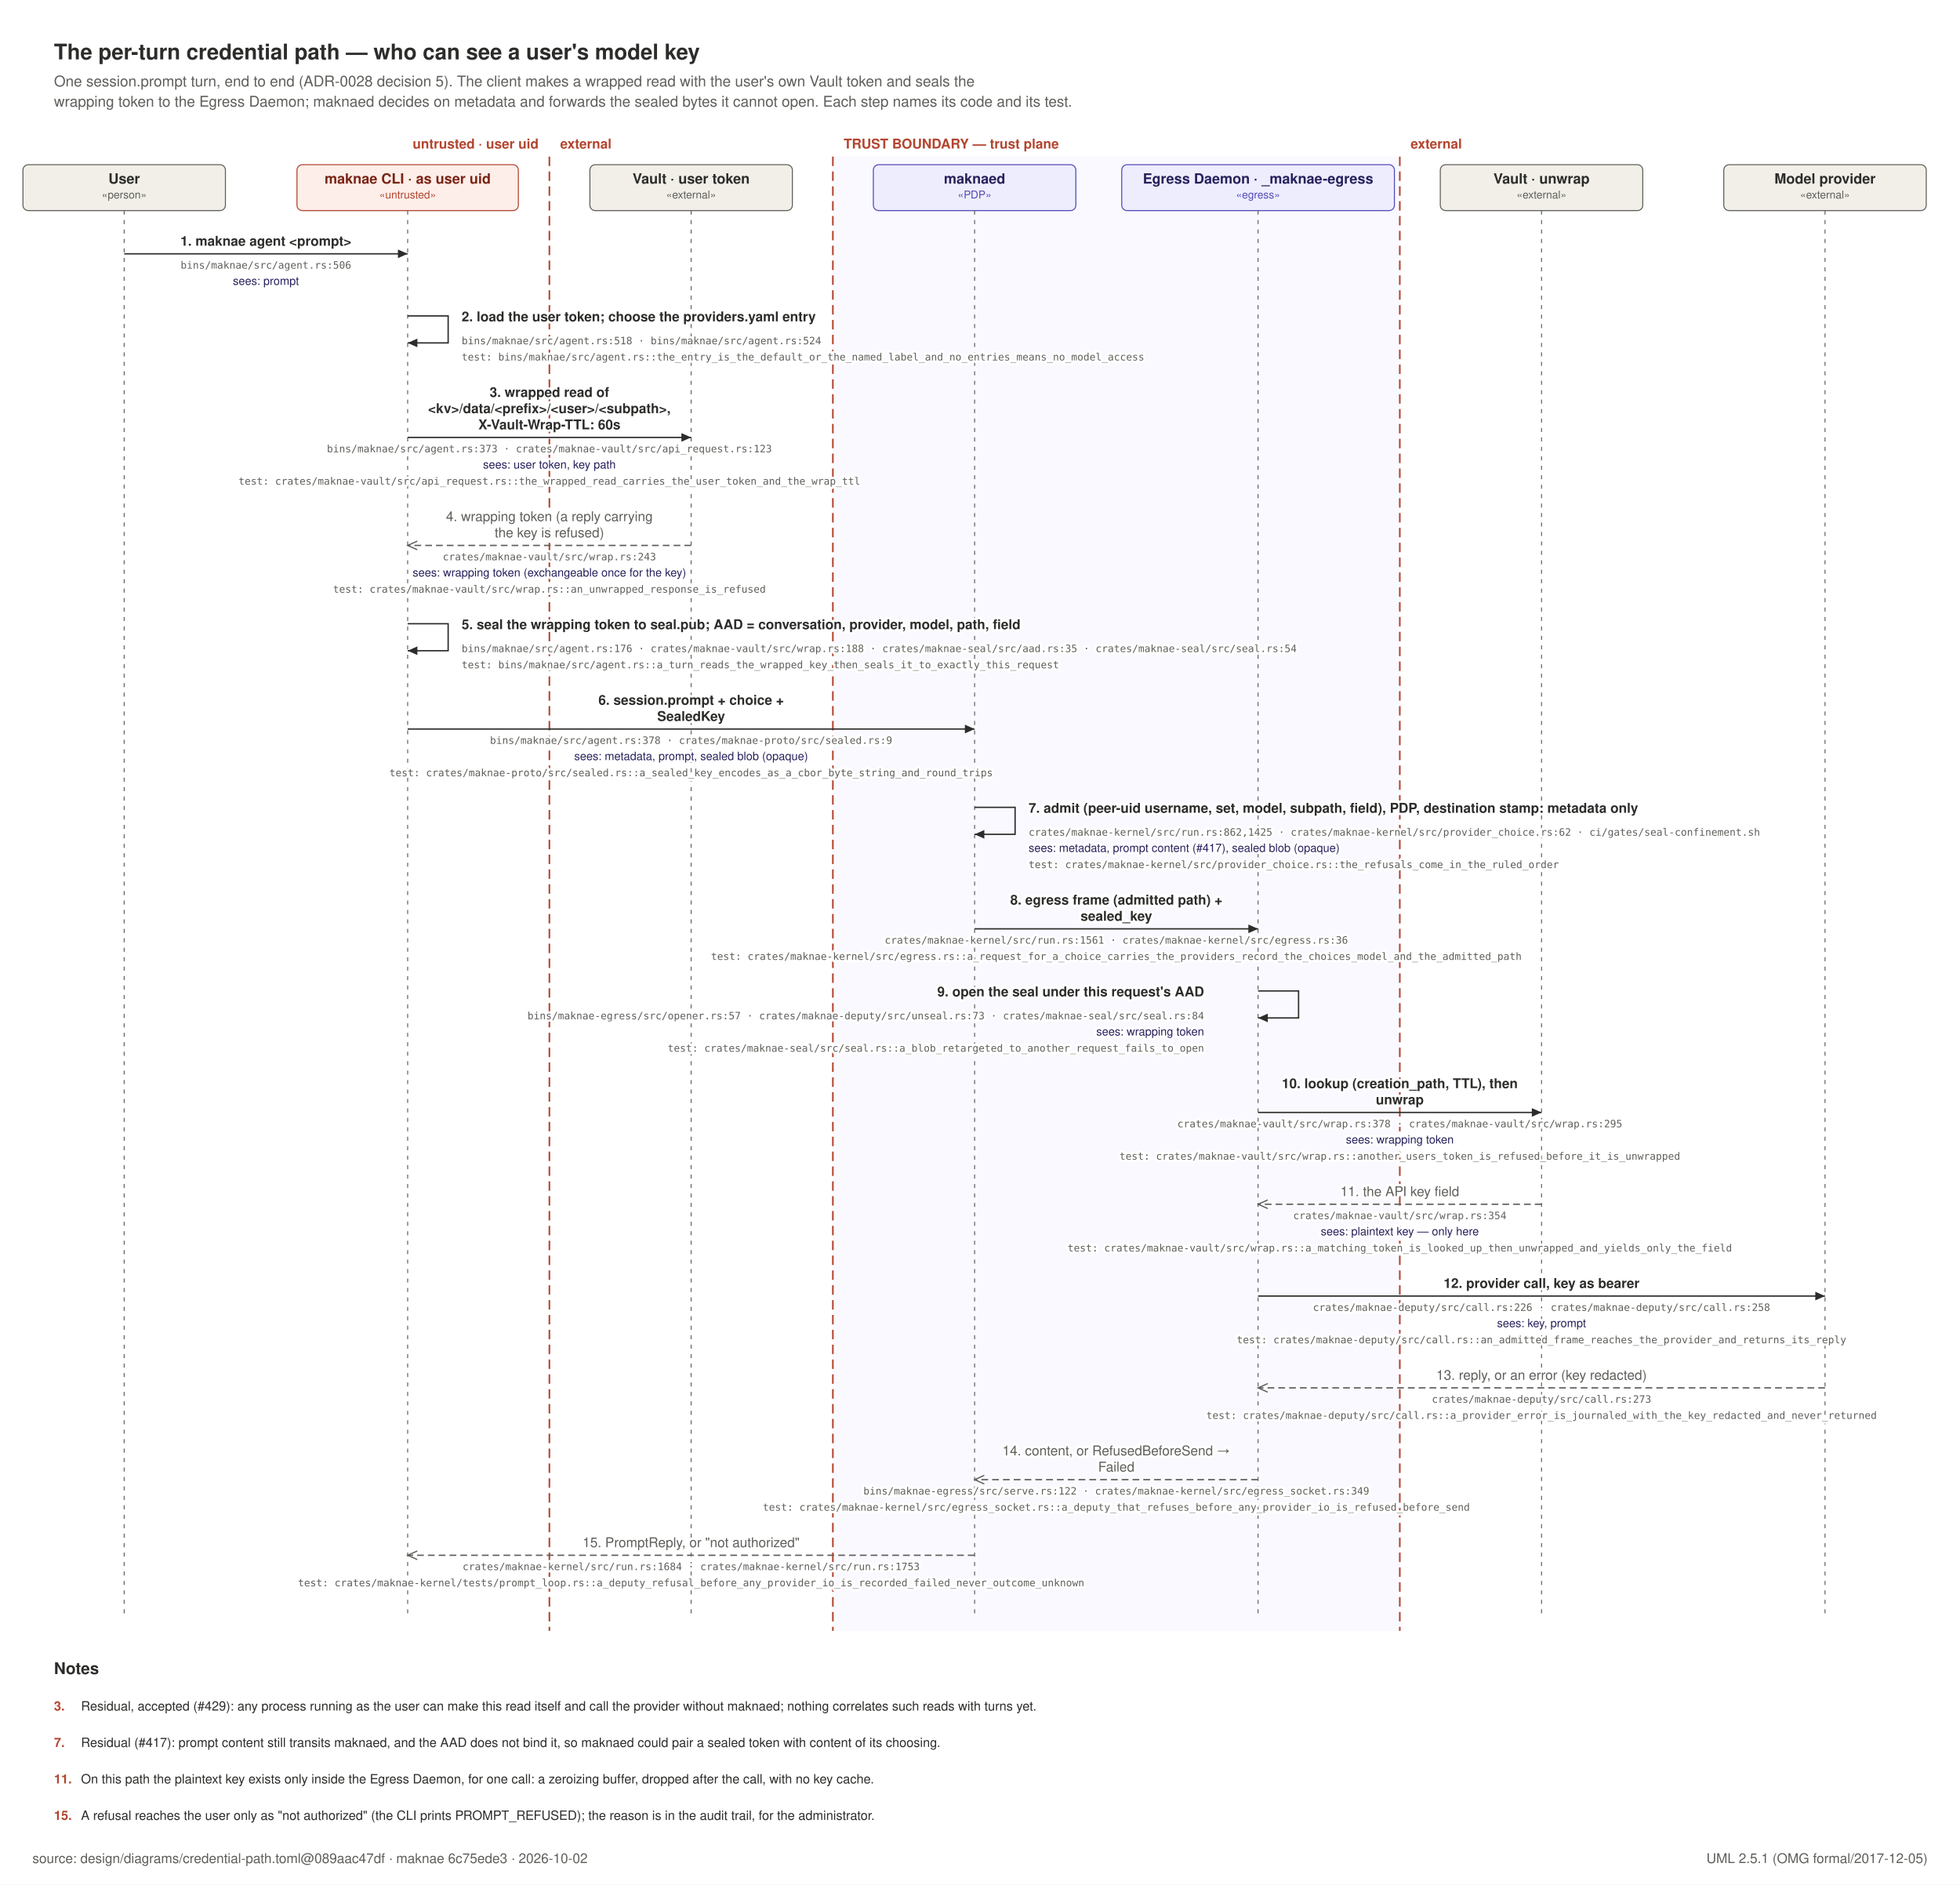
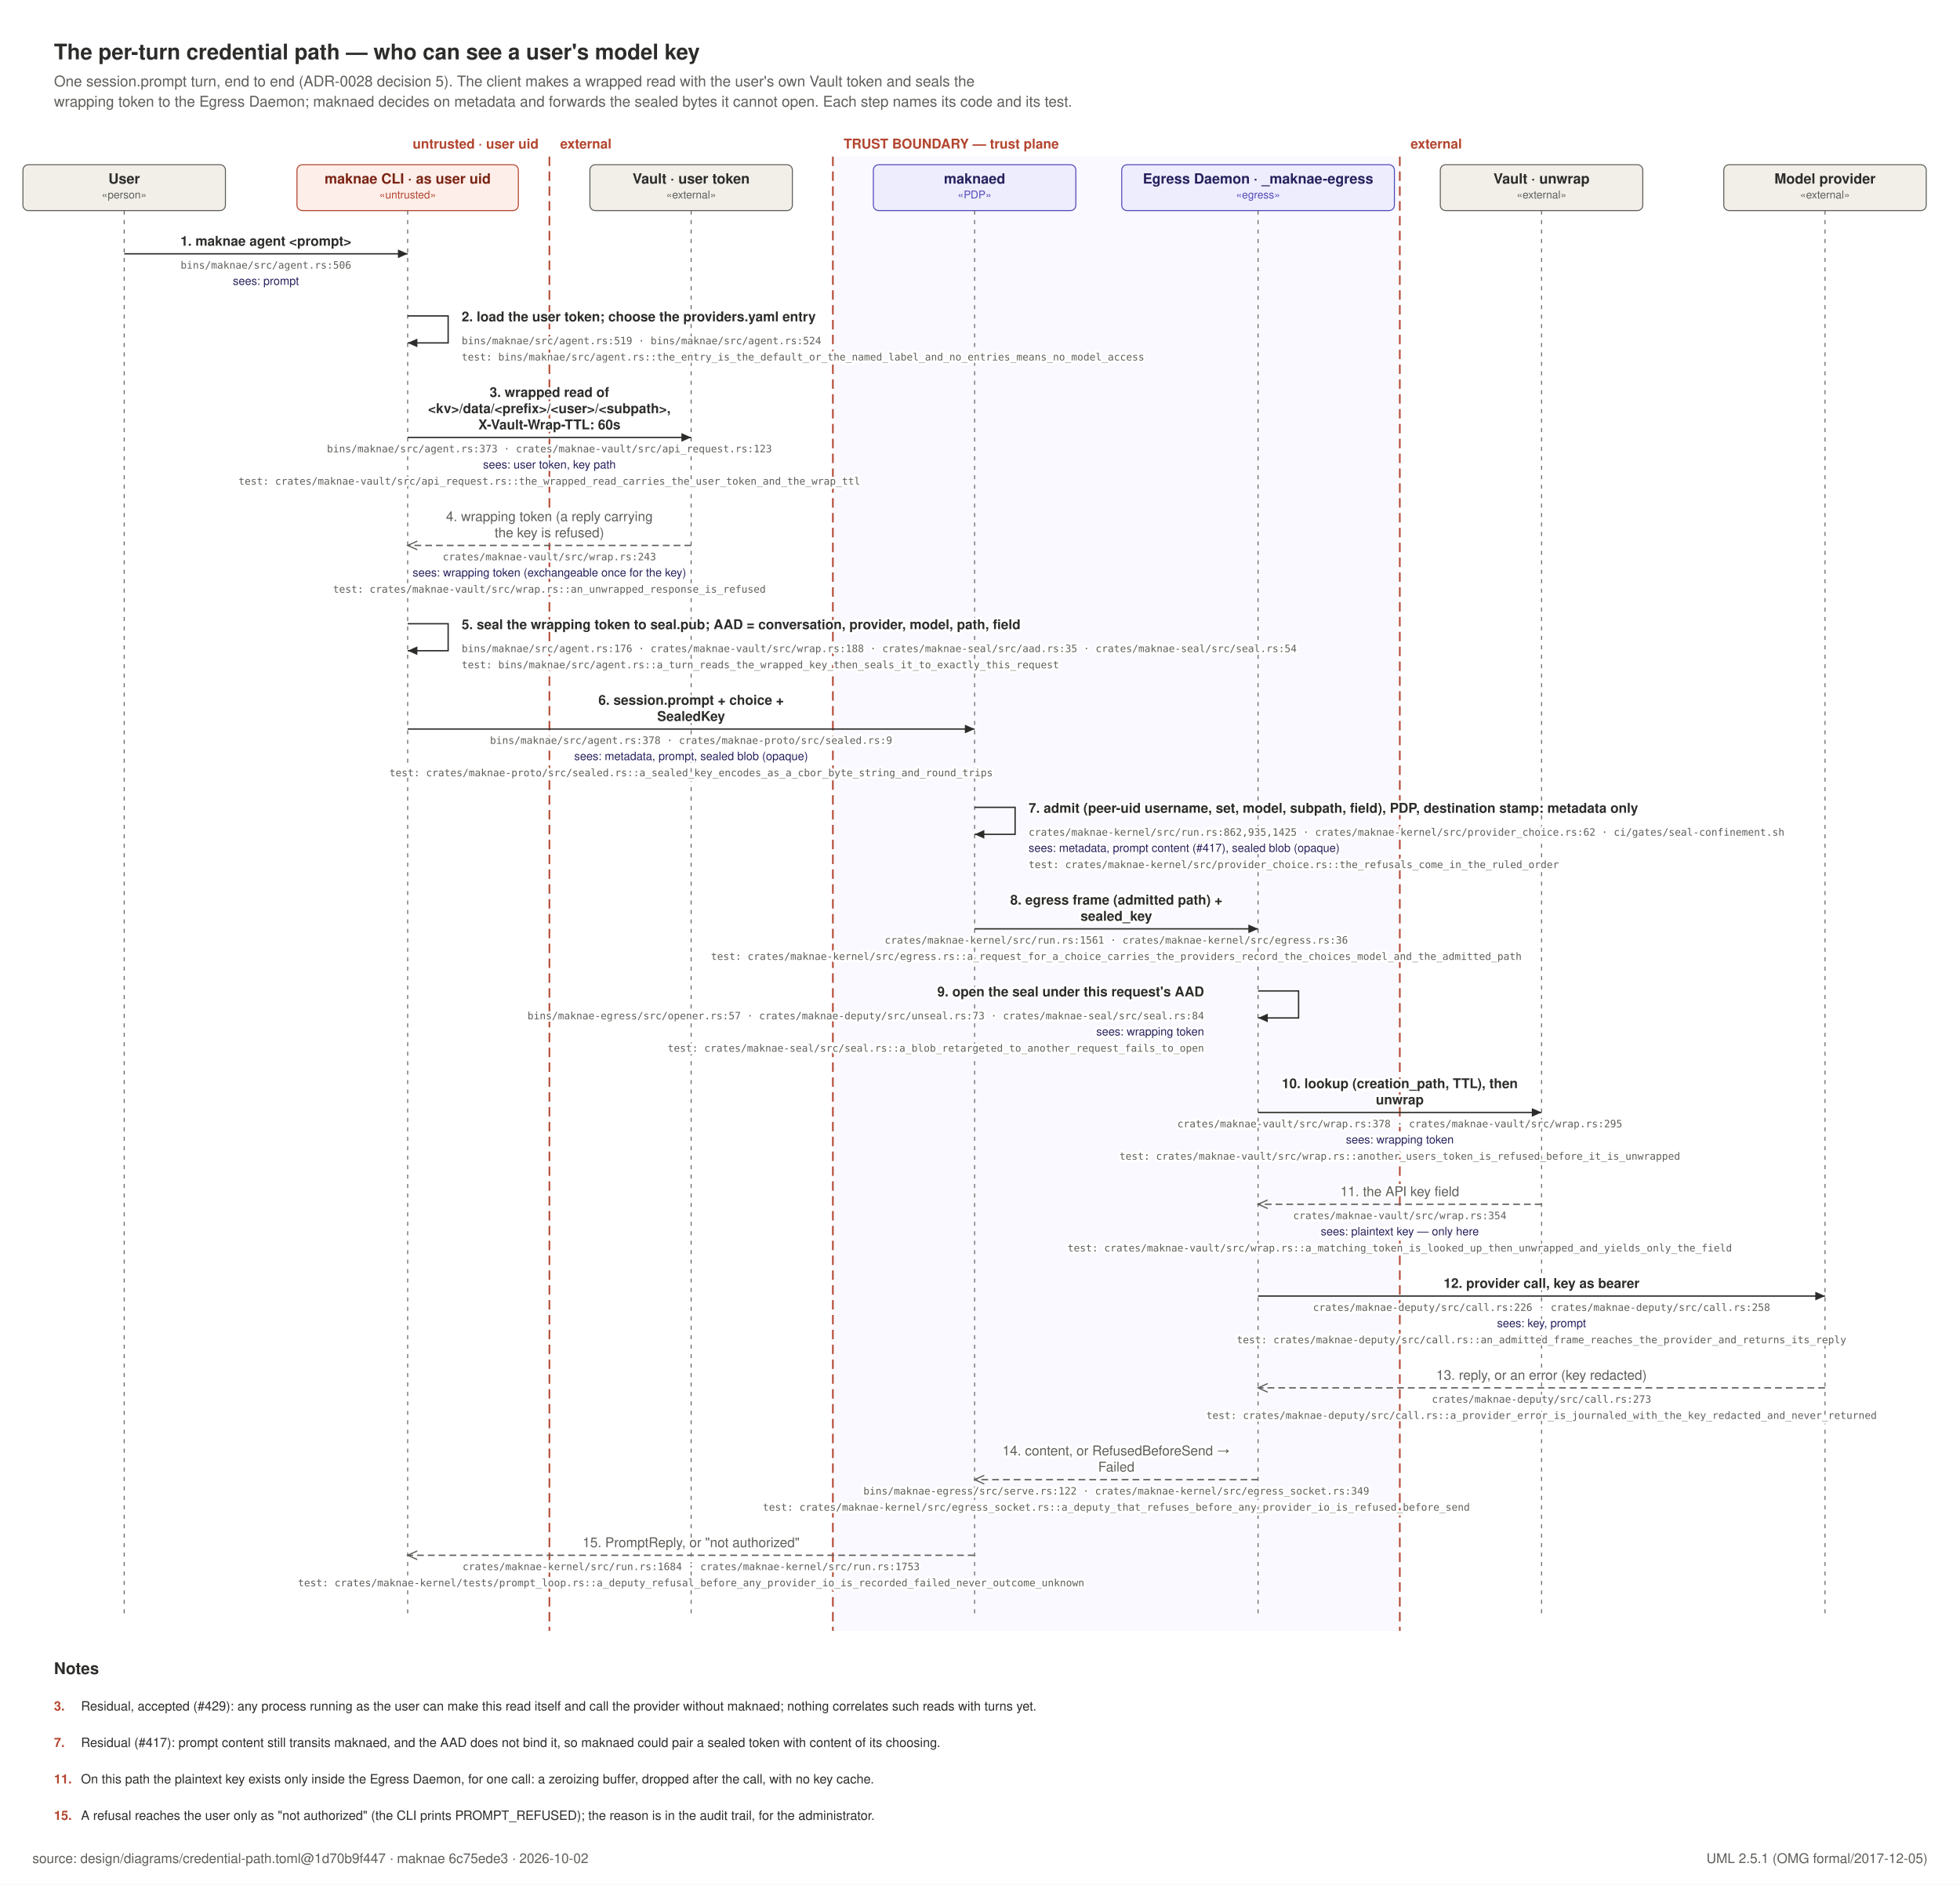
<svg xmlns="http://www.w3.org/2000/svg" width="1452" height="1396" viewBox="0 0 1452 1396" role="img">
  <rect x="0" y="0" width="1452" height="1396" fill="#FFFFFF" />
  <text x="40" y="44" text-anchor="start" font-family="Helvetica, Arial, sans-serif" font-size="16" font-weight="600" fill="#2C2C2A">The per-turn credential path — who can see a user's model key</text>
  <text x="40" y="64" text-anchor="start" font-family="Helvetica, Arial, sans-serif" font-size="11" font-weight="400" fill="#5F5E5A">One session.prompt turn, end to end (ADR-0028 decision 5). The client makes a wrapped read with the user's own Vault token and seals the</text>
  <text x="40" y="79" text-anchor="start" font-family="Helvetica, Arial, sans-serif" font-size="11" font-weight="400" fill="#5F5E5A">wrapping token to the Egress Daemon; maknaed decides on metadata and forwards the sealed bytes it cannot open. Each step names its code and its test.</text>
  <defs>
    <marker id="call" viewBox="0 0 10 10" refX="9" refY="5" markerWidth="8" markerHeight="8" orient="auto-start-reverse">
      <path d="M 0 1 L 9 5 L 0 9 z" fill="#2C2C2A" />
    </marker>
    <marker id="rep" viewBox="0 0 10 10" refX="9" refY="5" markerWidth="8" markerHeight="8" orient="auto-start-reverse">
      <path d="M 0 1 L 9 5 L 0 9" fill="none" stroke="#5F5E5A" stroke-width="1.1" />
    </marker>
  </defs>
  <line x1="407.0" y1="116" x2="407.0" y2="1208" stroke="#B3452F" stroke-width="1.2" stroke-dasharray="7 4" />
  <text x="399.0" y="110" text-anchor="end" font-family="Helvetica, Arial, sans-serif" font-size="10" font-weight="600" fill="#B3452F">untrusted · user uid</text>
  <text x="415.0" y="110" text-anchor="start" font-family="Helvetica, Arial, sans-serif" font-size="10" font-weight="600" fill="#B3452F">external</text>
  <rect x="617.0" y="116" width="420.0" height="1092" fill="#EEEDFE" opacity="0.35" />
  <line x1="617.0" y1="116" x2="617.0" y2="1208" stroke="#B3452F" stroke-width="1.2" stroke-dasharray="7 4" />
  <text x="625.0" y="110" text-anchor="start" font-family="Helvetica, Arial, sans-serif" font-size="10" font-weight="600" fill="#B3452F">TRUST BOUNDARY — trust plane</text>
  <line x1="1037.0" y1="116" x2="1037.0" y2="1208" stroke="#B3452F" stroke-width="1.2" stroke-dasharray="7 4" />
  <text x="1045.0" y="110" text-anchor="start" font-family="Helvetica, Arial, sans-serif" font-size="10" font-weight="600" fill="#B3452F">external</text>
  <rect x="17.0" y="122" width="150" height="34" rx="4" fill="#F1EFE8" stroke="#5F5E5A" stroke-width="0.75" />
  <text x="92" y="136" text-anchor="middle" font-family="Helvetica, Arial, sans-serif" font-size="10.5" font-weight="600" fill="#2C2C2A">User</text>
  <text x="92" y="147" text-anchor="middle" font-family="Helvetica, Arial, sans-serif" font-size="8" font-weight="400" fill="#5F5E5A">«person»</text>
  <line x1="92" y1="156" x2="92" y2="1196" stroke="#5F5E5A" stroke-width="0.7" stroke-dasharray="3 4" />
  <rect x="220.0" y="122" width="164" height="34" rx="4" fill="#FDEEE9" stroke="#B3452F" stroke-width="0.75" />
  <text x="302" y="136" text-anchor="middle" font-family="Helvetica, Arial, sans-serif" font-size="10.5" font-weight="600" fill="#7A2415">maknae CLI · as user uid</text>
  <text x="302" y="147" text-anchor="middle" font-family="Helvetica, Arial, sans-serif" font-size="8" font-weight="400" fill="#B3452F">«untrusted»</text>
  <line x1="302" y1="156" x2="302" y2="1196" stroke="#5F5E5A" stroke-width="0.7" stroke-dasharray="3 4" />
  <rect x="437.0" y="122" width="150" height="34" rx="4" fill="#F1EFE8" stroke="#5F5E5A" stroke-width="0.75" />
  <text x="512" y="136" text-anchor="middle" font-family="Helvetica, Arial, sans-serif" font-size="10.5" font-weight="600" fill="#2C2C2A">Vault · user token</text>
  <text x="512" y="147" text-anchor="middle" font-family="Helvetica, Arial, sans-serif" font-size="8" font-weight="400" fill="#5F5E5A">«external»</text>
  <line x1="512" y1="156" x2="512" y2="1196" stroke="#5F5E5A" stroke-width="0.7" stroke-dasharray="3 4" />
  <rect x="647.0" y="122" width="150" height="34" rx="4" fill="#EEEDFE" stroke="#534AB7" stroke-width="0.75" />
  <text x="722" y="136" text-anchor="middle" font-family="Helvetica, Arial, sans-serif" font-size="10.5" font-weight="600" fill="#26215C">maknaed</text>
  <text x="722" y="147" text-anchor="middle" font-family="Helvetica, Arial, sans-serif" font-size="8" font-weight="400" fill="#534AB7">«PDP»</text>
  <line x1="722" y1="156" x2="722" y2="1196" stroke="#5F5E5A" stroke-width="0.7" stroke-dasharray="3 4" />
  <rect x="831.0" y="122" width="202" height="34" rx="4" fill="#EEEDFE" stroke="#534AB7" stroke-width="0.75" />
  <text x="932" y="136" text-anchor="middle" font-family="Helvetica, Arial, sans-serif" font-size="10.5" font-weight="600" fill="#26215C">Egress Daemon · _maknae-egress</text>
  <text x="932" y="147" text-anchor="middle" font-family="Helvetica, Arial, sans-serif" font-size="8" font-weight="400" fill="#534AB7">«egress»</text>
  <line x1="932" y1="156" x2="932" y2="1196" stroke="#5F5E5A" stroke-width="0.7" stroke-dasharray="3 4" />
  <rect x="1067.0" y="122" width="150" height="34" rx="4" fill="#F1EFE8" stroke="#5F5E5A" stroke-width="0.75" />
  <text x="1142" y="136" text-anchor="middle" font-family="Helvetica, Arial, sans-serif" font-size="10.5" font-weight="600" fill="#2C2C2A">Vault · unwrap</text>
  <text x="1142" y="147" text-anchor="middle" font-family="Helvetica, Arial, sans-serif" font-size="8" font-weight="400" fill="#5F5E5A">«external»</text>
  <line x1="1142" y1="156" x2="1142" y2="1196" stroke="#5F5E5A" stroke-width="0.7" stroke-dasharray="3 4" />
  <rect x="1277.0" y="122" width="150" height="34" rx="4" fill="#F1EFE8" stroke="#5F5E5A" stroke-width="0.75" />
  <text x="1352" y="136" text-anchor="middle" font-family="Helvetica, Arial, sans-serif" font-size="10.5" font-weight="600" fill="#2C2C2A">Model provider</text>
  <text x="1352" y="147" text-anchor="middle" font-family="Helvetica, Arial, sans-serif" font-size="8" font-weight="400" fill="#5F5E5A">«external»</text>
  <line x1="1352" y1="156" x2="1352" y2="1196" stroke="#5F5E5A" stroke-width="0.7" stroke-dasharray="3 4" />
  <line x1="92" y1="188" x2="302" y2="188" stroke="#2C2C2A" stroke-width="1" marker-end="url(#call)" />
  <text x="197.0" y="182" text-anchor="middle" font-family="Helvetica, Arial, sans-serif" font-size="10" font-weight="600" fill="#2C2C2A" stroke="#FFFFFF" stroke-width="3.5" paint-order="stroke" stroke-linejoin="round">1. maknae agent &lt;prompt&gt;</text>
  <text x="197.0" y="199" text-anchor="middle" font-family="ui-monospace, SFMono-Regular, Menlo, monospace" font-size="7.5" font-weight="400" fill="#5F5E5A" stroke="#FFFFFF" stroke-width="3.5" paint-order="stroke" stroke-linejoin="round">bins/maknae/src/agent.rs:506</text>
  <text x="197.0" y="211" text-anchor="middle" font-family="Helvetica, Arial, sans-serif" font-size="8.5" font-weight="400" fill="#26215C" stroke="#FFFFFF" stroke-width="3.5" paint-order="stroke" stroke-linejoin="round">sees: prompt</text>
  <path d="M 302 234 h 30 v 20 h -30" fill="none" stroke="#2C2C2A" stroke-width="1" marker-end="url(#call)" />
  <text x="342" y="238" text-anchor="start" font-family="Helvetica, Arial, sans-serif" font-size="10" font-weight="600" fill="#2C2C2A" stroke="#FFFFFF" stroke-width="3.5" paint-order="stroke" stroke-linejoin="round">2. load the user token; choose the providers.yaml entry</text>
-   <text x="342" y="255" text-anchor="start" font-family="ui-monospace, SFMono-Regular, Menlo, monospace" font-size="7.5" font-weight="400" fill="#5F5E5A" stroke="#FFFFFF" stroke-width="3.5" paint-order="stroke" stroke-linejoin="round">bins/maknae/src/agent.rs:518 · bins/maknae/src/agent.rs:524</text>
+   <text x="342" y="255" text-anchor="start" font-family="ui-monospace, SFMono-Regular, Menlo, monospace" font-size="7.5" font-weight="400" fill="#5F5E5A" stroke="#FFFFFF" stroke-width="3.5" paint-order="stroke" stroke-linejoin="round">bins/maknae/src/agent.rs:519 · bins/maknae/src/agent.rs:524</text>
  <text x="342" y="267" text-anchor="start" font-family="ui-monospace, SFMono-Regular, Menlo, monospace" font-size="7.5" font-weight="400" fill="#5F5E5A" stroke="#FFFFFF" stroke-width="3.5" paint-order="stroke" stroke-linejoin="round">test: bins/maknae/src/agent.rs::the_entry_is_the_default_or_the_named_label_and_no_entries_means_no_model_access</text>
  <line x1="302" y1="324" x2="512" y2="324" stroke="#2C2C2A" stroke-width="1" marker-end="url(#call)" />
  <text x="407.0" y="294" text-anchor="middle" font-family="Helvetica, Arial, sans-serif" font-size="10" font-weight="600" fill="#2C2C2A" stroke="#FFFFFF" stroke-width="3.5" paint-order="stroke" stroke-linejoin="round">3. wrapped read of</text>
  <text x="407.0" y="306" text-anchor="middle" font-family="Helvetica, Arial, sans-serif" font-size="10" font-weight="600" fill="#2C2C2A" stroke="#FFFFFF" stroke-width="3.5" paint-order="stroke" stroke-linejoin="round">&lt;kv&gt;/data/&lt;prefix&gt;/&lt;user&gt;/&lt;subpath&gt;,</text>
  <text x="407.0" y="318" text-anchor="middle" font-family="Helvetica, Arial, sans-serif" font-size="10" font-weight="600" fill="#2C2C2A" stroke="#FFFFFF" stroke-width="3.5" paint-order="stroke" stroke-linejoin="round">X-Vault-Wrap-TTL: 60s</text>
  <text x="407.0" y="335" text-anchor="middle" font-family="ui-monospace, SFMono-Regular, Menlo, monospace" font-size="7.5" font-weight="400" fill="#5F5E5A" stroke="#FFFFFF" stroke-width="3.5" paint-order="stroke" stroke-linejoin="round">bins/maknae/src/agent.rs:373 · crates/maknae-vault/src/api_request.rs:123</text>
  <text x="407.0" y="347" text-anchor="middle" font-family="Helvetica, Arial, sans-serif" font-size="8.5" font-weight="400" fill="#26215C" stroke="#FFFFFF" stroke-width="3.5" paint-order="stroke" stroke-linejoin="round">sees: user token, key path</text>
  <text x="407.0" y="359" text-anchor="middle" font-family="ui-monospace, SFMono-Regular, Menlo, monospace" font-size="7.5" font-weight="400" fill="#5F5E5A" stroke="#FFFFFF" stroke-width="3.5" paint-order="stroke" stroke-linejoin="round">test: crates/maknae-vault/src/api_request.rs::the_wrapped_read_carries_the_user_token_and_the_wrap_ttl</text>
  <line x1="512" y1="404" x2="302" y2="404" stroke="#5F5E5A" stroke-width="1" stroke-dasharray="5 3" marker-end="url(#rep)" />
  <text x="407.0" y="386" text-anchor="middle" font-family="Helvetica, Arial, sans-serif" font-size="10" font-weight="400" fill="#5F5E5A" stroke="#FFFFFF" stroke-width="3.5" paint-order="stroke" stroke-linejoin="round">4. wrapping token (a reply carrying</text>
  <text x="407.0" y="398" text-anchor="middle" font-family="Helvetica, Arial, sans-serif" font-size="10" font-weight="400" fill="#5F5E5A" stroke="#FFFFFF" stroke-width="3.5" paint-order="stroke" stroke-linejoin="round">the key is refused)</text>
  <text x="407.0" y="415" text-anchor="middle" font-family="ui-monospace, SFMono-Regular, Menlo, monospace" font-size="7.5" font-weight="400" fill="#5F5E5A" stroke="#FFFFFF" stroke-width="3.5" paint-order="stroke" stroke-linejoin="round">crates/maknae-vault/src/wrap.rs:243</text>
  <text x="407.0" y="427" text-anchor="middle" font-family="Helvetica, Arial, sans-serif" font-size="8.5" font-weight="400" fill="#26215C" stroke="#FFFFFF" stroke-width="3.5" paint-order="stroke" stroke-linejoin="round">sees: wrapping token (exchangeable once for the key)</text>
  <text x="407.0" y="439" text-anchor="middle" font-family="ui-monospace, SFMono-Regular, Menlo, monospace" font-size="7.5" font-weight="400" fill="#5F5E5A" stroke="#FFFFFF" stroke-width="3.5" paint-order="stroke" stroke-linejoin="round">test: crates/maknae-vault/src/wrap.rs::an_unwrapped_response_is_refused</text>
  <path d="M 302 462 h 30 v 20 h -30" fill="none" stroke="#2C2C2A" stroke-width="1" marker-end="url(#call)" />
  <text x="342" y="466" text-anchor="start" font-family="Helvetica, Arial, sans-serif" font-size="10" font-weight="600" fill="#2C2C2A" stroke="#FFFFFF" stroke-width="3.5" paint-order="stroke" stroke-linejoin="round">5. seal the wrapping token to seal.pub; AAD = conversation, provider, model, path, field</text>
  <text x="342" y="483" text-anchor="start" font-family="ui-monospace, SFMono-Regular, Menlo, monospace" font-size="7.5" font-weight="400" fill="#5F5E5A" stroke="#FFFFFF" stroke-width="3.5" paint-order="stroke" stroke-linejoin="round">bins/maknae/src/agent.rs:176 · crates/maknae-vault/src/wrap.rs:188 · crates/maknae-seal/src/aad.rs:35 · crates/maknae-seal/src/seal.rs:54</text>
  <text x="342" y="495" text-anchor="start" font-family="ui-monospace, SFMono-Regular, Menlo, monospace" font-size="7.5" font-weight="400" fill="#5F5E5A" stroke="#FFFFFF" stroke-width="3.5" paint-order="stroke" stroke-linejoin="round">test: bins/maknae/src/agent.rs::a_turn_reads_the_wrapped_key_then_seals_it_to_exactly_this_request</text>
  <line x1="302" y1="540" x2="722" y2="540" stroke="#2C2C2A" stroke-width="1" marker-end="url(#call)" />
  <text x="512.0" y="522" text-anchor="middle" font-family="Helvetica, Arial, sans-serif" font-size="10" font-weight="600" fill="#2C2C2A" stroke="#FFFFFF" stroke-width="3.5" paint-order="stroke" stroke-linejoin="round">6. session.prompt + choice +</text>
  <text x="512.0" y="534" text-anchor="middle" font-family="Helvetica, Arial, sans-serif" font-size="10" font-weight="600" fill="#2C2C2A" stroke="#FFFFFF" stroke-width="3.5" paint-order="stroke" stroke-linejoin="round">SealedKey</text>
  <text x="512.0" y="551" text-anchor="middle" font-family="ui-monospace, SFMono-Regular, Menlo, monospace" font-size="7.5" font-weight="400" fill="#5F5E5A" stroke="#FFFFFF" stroke-width="3.5" paint-order="stroke" stroke-linejoin="round">bins/maknae/src/agent.rs:378 · crates/maknae-proto/src/sealed.rs:9</text>
  <text x="512.0" y="563" text-anchor="middle" font-family="Helvetica, Arial, sans-serif" font-size="8.5" font-weight="400" fill="#26215C" stroke="#FFFFFF" stroke-width="3.5" paint-order="stroke" stroke-linejoin="round">sees: metadata, prompt, sealed blob (opaque)</text>
  <text x="512.0" y="575" text-anchor="middle" font-family="ui-monospace, SFMono-Regular, Menlo, monospace" font-size="7.5" font-weight="400" fill="#5F5E5A" stroke="#FFFFFF" stroke-width="3.5" paint-order="stroke" stroke-linejoin="round">test: crates/maknae-proto/src/sealed.rs::a_sealed_key_encodes_as_a_cbor_byte_string_and_round_trips</text>
  <path d="M 722 598 h 30 v 20 h -30" fill="none" stroke="#2C2C2A" stroke-width="1" marker-end="url(#call)" />
  <text x="762" y="602" text-anchor="start" font-family="Helvetica, Arial, sans-serif" font-size="10" font-weight="600" fill="#2C2C2A" stroke="#FFFFFF" stroke-width="3.5" paint-order="stroke" stroke-linejoin="round">7. admit (peer-uid username, set, model, subpath, field), PDP, destination stamp: metadata only</text>
-   <text x="762" y="619" text-anchor="start" font-family="ui-monospace, SFMono-Regular, Menlo, monospace" font-size="7.5" font-weight="400" fill="#5F5E5A" stroke="#FFFFFF" stroke-width="3.5" paint-order="stroke" stroke-linejoin="round">crates/maknae-kernel/src/run.rs:862,1425 · crates/maknae-kernel/src/provider_choice.rs:62 · ci/gates/seal-confinement.sh</text>
+   <text x="762" y="619" text-anchor="start" font-family="ui-monospace, SFMono-Regular, Menlo, monospace" font-size="7.5" font-weight="400" fill="#5F5E5A" stroke="#FFFFFF" stroke-width="3.5" paint-order="stroke" stroke-linejoin="round">crates/maknae-kernel/src/run.rs:862,935,1425 · crates/maknae-kernel/src/provider_choice.rs:62 · ci/gates/seal-confinement.sh</text>
  <text x="762" y="631" text-anchor="start" font-family="Helvetica, Arial, sans-serif" font-size="8.5" font-weight="400" fill="#26215C" stroke="#FFFFFF" stroke-width="3.5" paint-order="stroke" stroke-linejoin="round">sees: metadata, prompt content (#417), sealed blob (opaque)</text>
  <text x="762" y="643" text-anchor="start" font-family="ui-monospace, SFMono-Regular, Menlo, monospace" font-size="7.5" font-weight="400" fill="#5F5E5A" stroke="#FFFFFF" stroke-width="3.5" paint-order="stroke" stroke-linejoin="round">test: crates/maknae-kernel/src/provider_choice.rs::the_refusals_come_in_the_ruled_order</text>
  <line x1="722" y1="688" x2="932" y2="688" stroke="#2C2C2A" stroke-width="1" marker-end="url(#call)" />
  <text x="827.0" y="670" text-anchor="middle" font-family="Helvetica, Arial, sans-serif" font-size="10" font-weight="600" fill="#2C2C2A" stroke="#FFFFFF" stroke-width="3.5" paint-order="stroke" stroke-linejoin="round">8. egress frame (admitted path) +</text>
  <text x="827.0" y="682" text-anchor="middle" font-family="Helvetica, Arial, sans-serif" font-size="10" font-weight="600" fill="#2C2C2A" stroke="#FFFFFF" stroke-width="3.5" paint-order="stroke" stroke-linejoin="round">sealed_key</text>
  <text x="827.0" y="699" text-anchor="middle" font-family="ui-monospace, SFMono-Regular, Menlo, monospace" font-size="7.5" font-weight="400" fill="#5F5E5A" stroke="#FFFFFF" stroke-width="3.5" paint-order="stroke" stroke-linejoin="round">crates/maknae-kernel/src/run.rs:1561 · crates/maknae-kernel/src/egress.rs:36</text>
  <text x="827.0" y="711" text-anchor="middle" font-family="ui-monospace, SFMono-Regular, Menlo, monospace" font-size="7.5" font-weight="400" fill="#5F5E5A" stroke="#FFFFFF" stroke-width="3.5" paint-order="stroke" stroke-linejoin="round">test: crates/maknae-kernel/src/egress.rs::a_request_for_a_choice_carries_the_providers_record_the_choices_model_and_the_admitted_path</text>
  <path d="M 932 734 h 30 v 20 h -30" fill="none" stroke="#2C2C2A" stroke-width="1" marker-end="url(#call)" />
  <text x="892" y="738" text-anchor="end" font-family="Helvetica, Arial, sans-serif" font-size="10" font-weight="600" fill="#2C2C2A" stroke="#FFFFFF" stroke-width="3.5" paint-order="stroke" stroke-linejoin="round">9. open the seal under this request's AAD</text>
  <text x="892" y="755" text-anchor="end" font-family="ui-monospace, SFMono-Regular, Menlo, monospace" font-size="7.5" font-weight="400" fill="#5F5E5A" stroke="#FFFFFF" stroke-width="3.5" paint-order="stroke" stroke-linejoin="round">bins/maknae-egress/src/opener.rs:57 · crates/maknae-deputy/src/unseal.rs:73 · crates/maknae-seal/src/seal.rs:84</text>
  <text x="892" y="767" text-anchor="end" font-family="Helvetica, Arial, sans-serif" font-size="8.5" font-weight="400" fill="#26215C" stroke="#FFFFFF" stroke-width="3.5" paint-order="stroke" stroke-linejoin="round">sees: wrapping token</text>
  <text x="892" y="779" text-anchor="end" font-family="ui-monospace, SFMono-Regular, Menlo, monospace" font-size="7.5" font-weight="400" fill="#5F5E5A" stroke="#FFFFFF" stroke-width="3.5" paint-order="stroke" stroke-linejoin="round">test: crates/maknae-seal/src/seal.rs::a_blob_retargeted_to_another_request_fails_to_open</text>
  <line x1="932" y1="824" x2="1142" y2="824" stroke="#2C2C2A" stroke-width="1" marker-end="url(#call)" />
  <text x="1037.0" y="806" text-anchor="middle" font-family="Helvetica, Arial, sans-serif" font-size="10" font-weight="600" fill="#2C2C2A" stroke="#FFFFFF" stroke-width="3.5" paint-order="stroke" stroke-linejoin="round">10. lookup (creation_path, TTL), then</text>
  <text x="1037.0" y="818" text-anchor="middle" font-family="Helvetica, Arial, sans-serif" font-size="10" font-weight="600" fill="#2C2C2A" stroke="#FFFFFF" stroke-width="3.5" paint-order="stroke" stroke-linejoin="round">unwrap</text>
  <text x="1037.0" y="835" text-anchor="middle" font-family="ui-monospace, SFMono-Regular, Menlo, monospace" font-size="7.5" font-weight="400" fill="#5F5E5A" stroke="#FFFFFF" stroke-width="3.5" paint-order="stroke" stroke-linejoin="round">crates/maknae-vault/src/wrap.rs:378 · crates/maknae-vault/src/wrap.rs:295</text>
  <text x="1037.0" y="847" text-anchor="middle" font-family="Helvetica, Arial, sans-serif" font-size="8.5" font-weight="400" fill="#26215C" stroke="#FFFFFF" stroke-width="3.5" paint-order="stroke" stroke-linejoin="round">sees: wrapping token</text>
  <text x="1037.0" y="859" text-anchor="middle" font-family="ui-monospace, SFMono-Regular, Menlo, monospace" font-size="7.5" font-weight="400" fill="#5F5E5A" stroke="#FFFFFF" stroke-width="3.5" paint-order="stroke" stroke-linejoin="round">test: crates/maknae-vault/src/wrap.rs::another_users_token_is_refused_before_it_is_unwrapped</text>
  <line x1="1142" y1="892" x2="932" y2="892" stroke="#5F5E5A" stroke-width="1" stroke-dasharray="5 3" marker-end="url(#rep)" />
  <text x="1037.0" y="886" text-anchor="middle" font-family="Helvetica, Arial, sans-serif" font-size="10" font-weight="400" fill="#5F5E5A" stroke="#FFFFFF" stroke-width="3.5" paint-order="stroke" stroke-linejoin="round">11. the API key field</text>
  <text x="1037.0" y="903" text-anchor="middle" font-family="ui-monospace, SFMono-Regular, Menlo, monospace" font-size="7.5" font-weight="400" fill="#5F5E5A" stroke="#FFFFFF" stroke-width="3.5" paint-order="stroke" stroke-linejoin="round">crates/maknae-vault/src/wrap.rs:354</text>
  <text x="1037.0" y="915" text-anchor="middle" font-family="Helvetica, Arial, sans-serif" font-size="8.5" font-weight="400" fill="#26215C" stroke="#FFFFFF" stroke-width="3.5" paint-order="stroke" stroke-linejoin="round">sees: plaintext key — only here</text>
  <text x="1037.0" y="927" text-anchor="middle" font-family="ui-monospace, SFMono-Regular, Menlo, monospace" font-size="7.5" font-weight="400" fill="#5F5E5A" stroke="#FFFFFF" stroke-width="3.5" paint-order="stroke" stroke-linejoin="round">test: crates/maknae-vault/src/wrap.rs::a_matching_token_is_looked_up_then_unwrapped_and_yields_only_the_field</text>
  <line x1="932" y1="960" x2="1352" y2="960" stroke="#2C2C2A" stroke-width="1" marker-end="url(#call)" />
  <text x="1142.0" y="954" text-anchor="middle" font-family="Helvetica, Arial, sans-serif" font-size="10" font-weight="600" fill="#2C2C2A" stroke="#FFFFFF" stroke-width="3.5" paint-order="stroke" stroke-linejoin="round">12. provider call, key as bearer</text>
  <text x="1142.0" y="971" text-anchor="middle" font-family="ui-monospace, SFMono-Regular, Menlo, monospace" font-size="7.5" font-weight="400" fill="#5F5E5A" stroke="#FFFFFF" stroke-width="3.5" paint-order="stroke" stroke-linejoin="round">crates/maknae-deputy/src/call.rs:226 · crates/maknae-deputy/src/call.rs:258</text>
  <text x="1142.0" y="983" text-anchor="middle" font-family="Helvetica, Arial, sans-serif" font-size="8.5" font-weight="400" fill="#26215C" stroke="#FFFFFF" stroke-width="3.5" paint-order="stroke" stroke-linejoin="round">sees: key, prompt</text>
  <text x="1142.0" y="995" text-anchor="middle" font-family="ui-monospace, SFMono-Regular, Menlo, monospace" font-size="7.5" font-weight="400" fill="#5F5E5A" stroke="#FFFFFF" stroke-width="3.5" paint-order="stroke" stroke-linejoin="round">test: crates/maknae-deputy/src/call.rs::an_admitted_frame_reaches_the_provider_and_returns_its_reply</text>
  <line x1="1352" y1="1028" x2="932" y2="1028" stroke="#5F5E5A" stroke-width="1" stroke-dasharray="5 3" marker-end="url(#rep)" />
  <text x="1142.0" y="1022" text-anchor="middle" font-family="Helvetica, Arial, sans-serif" font-size="10" font-weight="400" fill="#5F5E5A" stroke="#FFFFFF" stroke-width="3.5" paint-order="stroke" stroke-linejoin="round">13. reply, or an error (key redacted)</text>
  <text x="1142.0" y="1039" text-anchor="middle" font-family="ui-monospace, SFMono-Regular, Menlo, monospace" font-size="7.5" font-weight="400" fill="#5F5E5A" stroke="#FFFFFF" stroke-width="3.5" paint-order="stroke" stroke-linejoin="round">crates/maknae-deputy/src/call.rs:273</text>
  <text x="1142.0" y="1051" text-anchor="middle" font-family="ui-monospace, SFMono-Regular, Menlo, monospace" font-size="7.5" font-weight="400" fill="#5F5E5A" stroke="#FFFFFF" stroke-width="3.5" paint-order="stroke" stroke-linejoin="round">test: crates/maknae-deputy/src/call.rs::a_provider_error_is_journaled_with_the_key_redacted_and_never_returned</text>
  <line x1="932" y1="1096" x2="722" y2="1096" stroke="#5F5E5A" stroke-width="1" stroke-dasharray="5 3" marker-end="url(#rep)" />
  <text x="827.0" y="1078" text-anchor="middle" font-family="Helvetica, Arial, sans-serif" font-size="10" font-weight="400" fill="#5F5E5A" stroke="#FFFFFF" stroke-width="3.5" paint-order="stroke" stroke-linejoin="round">14. content, or RefusedBeforeSend →</text>
  <text x="827.0" y="1090" text-anchor="middle" font-family="Helvetica, Arial, sans-serif" font-size="10" font-weight="400" fill="#5F5E5A" stroke="#FFFFFF" stroke-width="3.5" paint-order="stroke" stroke-linejoin="round">Failed</text>
  <text x="827.0" y="1107" text-anchor="middle" font-family="ui-monospace, SFMono-Regular, Menlo, monospace" font-size="7.5" font-weight="400" fill="#5F5E5A" stroke="#FFFFFF" stroke-width="3.5" paint-order="stroke" stroke-linejoin="round">bins/maknae-egress/src/serve.rs:122 · crates/maknae-kernel/src/egress_socket.rs:349</text>
  <text x="827.0" y="1119" text-anchor="middle" font-family="ui-monospace, SFMono-Regular, Menlo, monospace" font-size="7.5" font-weight="400" fill="#5F5E5A" stroke="#FFFFFF" stroke-width="3.5" paint-order="stroke" stroke-linejoin="round">test: crates/maknae-kernel/src/egress_socket.rs::a_deputy_that_refuses_before_any_provider_io_is_refused_before_send</text>
  <line x1="722" y1="1152" x2="302" y2="1152" stroke="#5F5E5A" stroke-width="1" stroke-dasharray="5 3" marker-end="url(#rep)" />
  <text x="512.0" y="1146" text-anchor="middle" font-family="Helvetica, Arial, sans-serif" font-size="10" font-weight="400" fill="#5F5E5A" stroke="#FFFFFF" stroke-width="3.5" paint-order="stroke" stroke-linejoin="round">15. PromptReply, or "not authorized"</text>
  <text x="512.0" y="1163" text-anchor="middle" font-family="ui-monospace, SFMono-Regular, Menlo, monospace" font-size="7.5" font-weight="400" fill="#5F5E5A" stroke="#FFFFFF" stroke-width="3.5" paint-order="stroke" stroke-linejoin="round">crates/maknae-kernel/src/run.rs:1684 · crates/maknae-kernel/src/run.rs:1753</text>
  <text x="512.0" y="1175" text-anchor="middle" font-family="ui-monospace, SFMono-Regular, Menlo, monospace" font-size="7.5" font-weight="400" fill="#5F5E5A" stroke="#FFFFFF" stroke-width="3.5" paint-order="stroke" stroke-linejoin="round">test: crates/maknae-kernel/tests/prompt_loop.rs::a_deputy_refusal_before_any_provider_io_is_recorded_failed_never_outcome_unknown</text>
  <text x="40" y="1240" text-anchor="start" font-family="Helvetica, Arial, sans-serif" font-size="12" font-weight="600" fill="#2C2C2A">Notes</text>
  <text x="40" y="1267" text-anchor="start" font-family="Helvetica, Arial, sans-serif" font-size="9.5" font-weight="600" fill="#B3452F">3.</text>
  <text x="60" y="1267" text-anchor="start" font-family="Helvetica, Arial, sans-serif" font-size="9.5" font-weight="400" fill="#2C2C2A">Residual, accepted (#429): any process running as the user can make this read itself and call the provider without maknaed; nothing correlates such reads with turns yet.</text>
  <text x="40" y="1294" text-anchor="start" font-family="Helvetica, Arial, sans-serif" font-size="9.5" font-weight="600" fill="#B3452F">7.</text>
  <text x="60" y="1294" text-anchor="start" font-family="Helvetica, Arial, sans-serif" font-size="9.5" font-weight="400" fill="#2C2C2A">Residual (#417): prompt content still transits maknaed, and the AAD does not bind it, so maknaed could pair a sealed token with content of its choosing.</text>
  <text x="40" y="1321" text-anchor="start" font-family="Helvetica, Arial, sans-serif" font-size="9.5" font-weight="600" fill="#B3452F">11.</text>
  <text x="60" y="1321" text-anchor="start" font-family="Helvetica, Arial, sans-serif" font-size="9.5" font-weight="400" fill="#2C2C2A">On this path the plaintext key exists only inside the Egress Daemon, for one call: a zeroizing buffer, dropped after the call, with no key cache.</text>
  <text x="40" y="1348" text-anchor="start" font-family="Helvetica, Arial, sans-serif" font-size="9.5" font-weight="600" fill="#B3452F">15.</text>
  <text x="60" y="1348" text-anchor="start" font-family="Helvetica, Arial, sans-serif" font-size="9.5" font-weight="400" fill="#2C2C2A">A refusal reaches the user only as "not authorized" (the CLI prints PROMPT_REFUSED); the reason is in the audit trail, for the administrator.</text>
-   <text x="24" y="1380" text-anchor="start" font-family="Helvetica, Arial, sans-serif" font-size="10" font-weight="400" fill="#5F5E5A">source: design/diagrams/credential-path.toml@089aac47df · maknae 6c75ede3 · 2026-10-02</text>
+   <text x="24" y="1380" text-anchor="start" font-family="Helvetica, Arial, sans-serif" font-size="10" font-weight="400" fill="#5F5E5A">source: design/diagrams/credential-path.toml@1d70b9f447 · maknae 6c75ede3 · 2026-10-02</text>
  <text x="1428" y="1380" text-anchor="end" font-family="Helvetica, Arial, sans-serif" font-size="10" font-weight="400" fill="#5F5E5A">UML 2.5.1 (OMG formal/2017-12-05)</text>
</svg>
